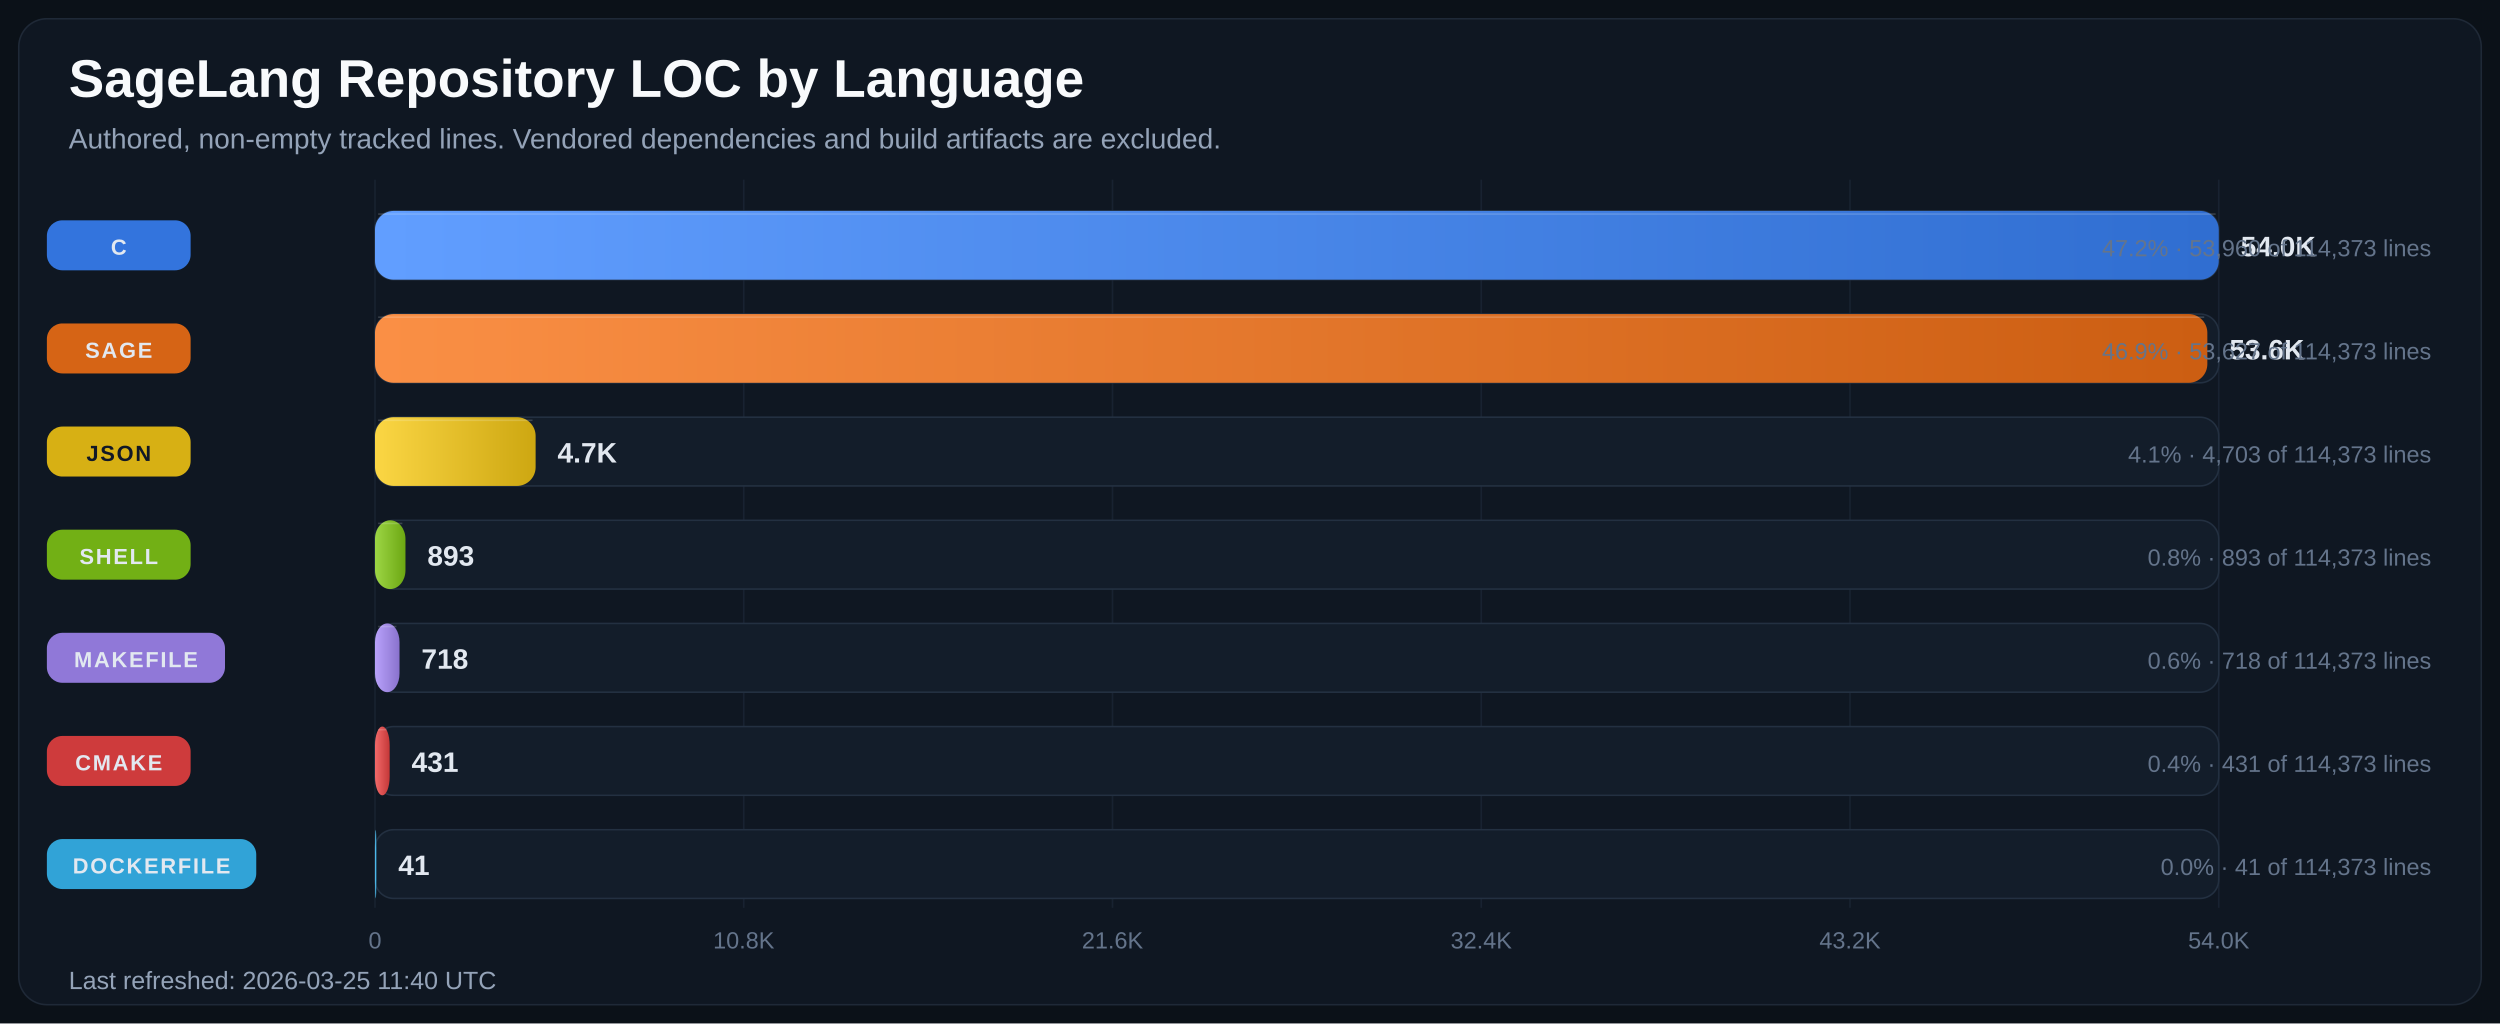
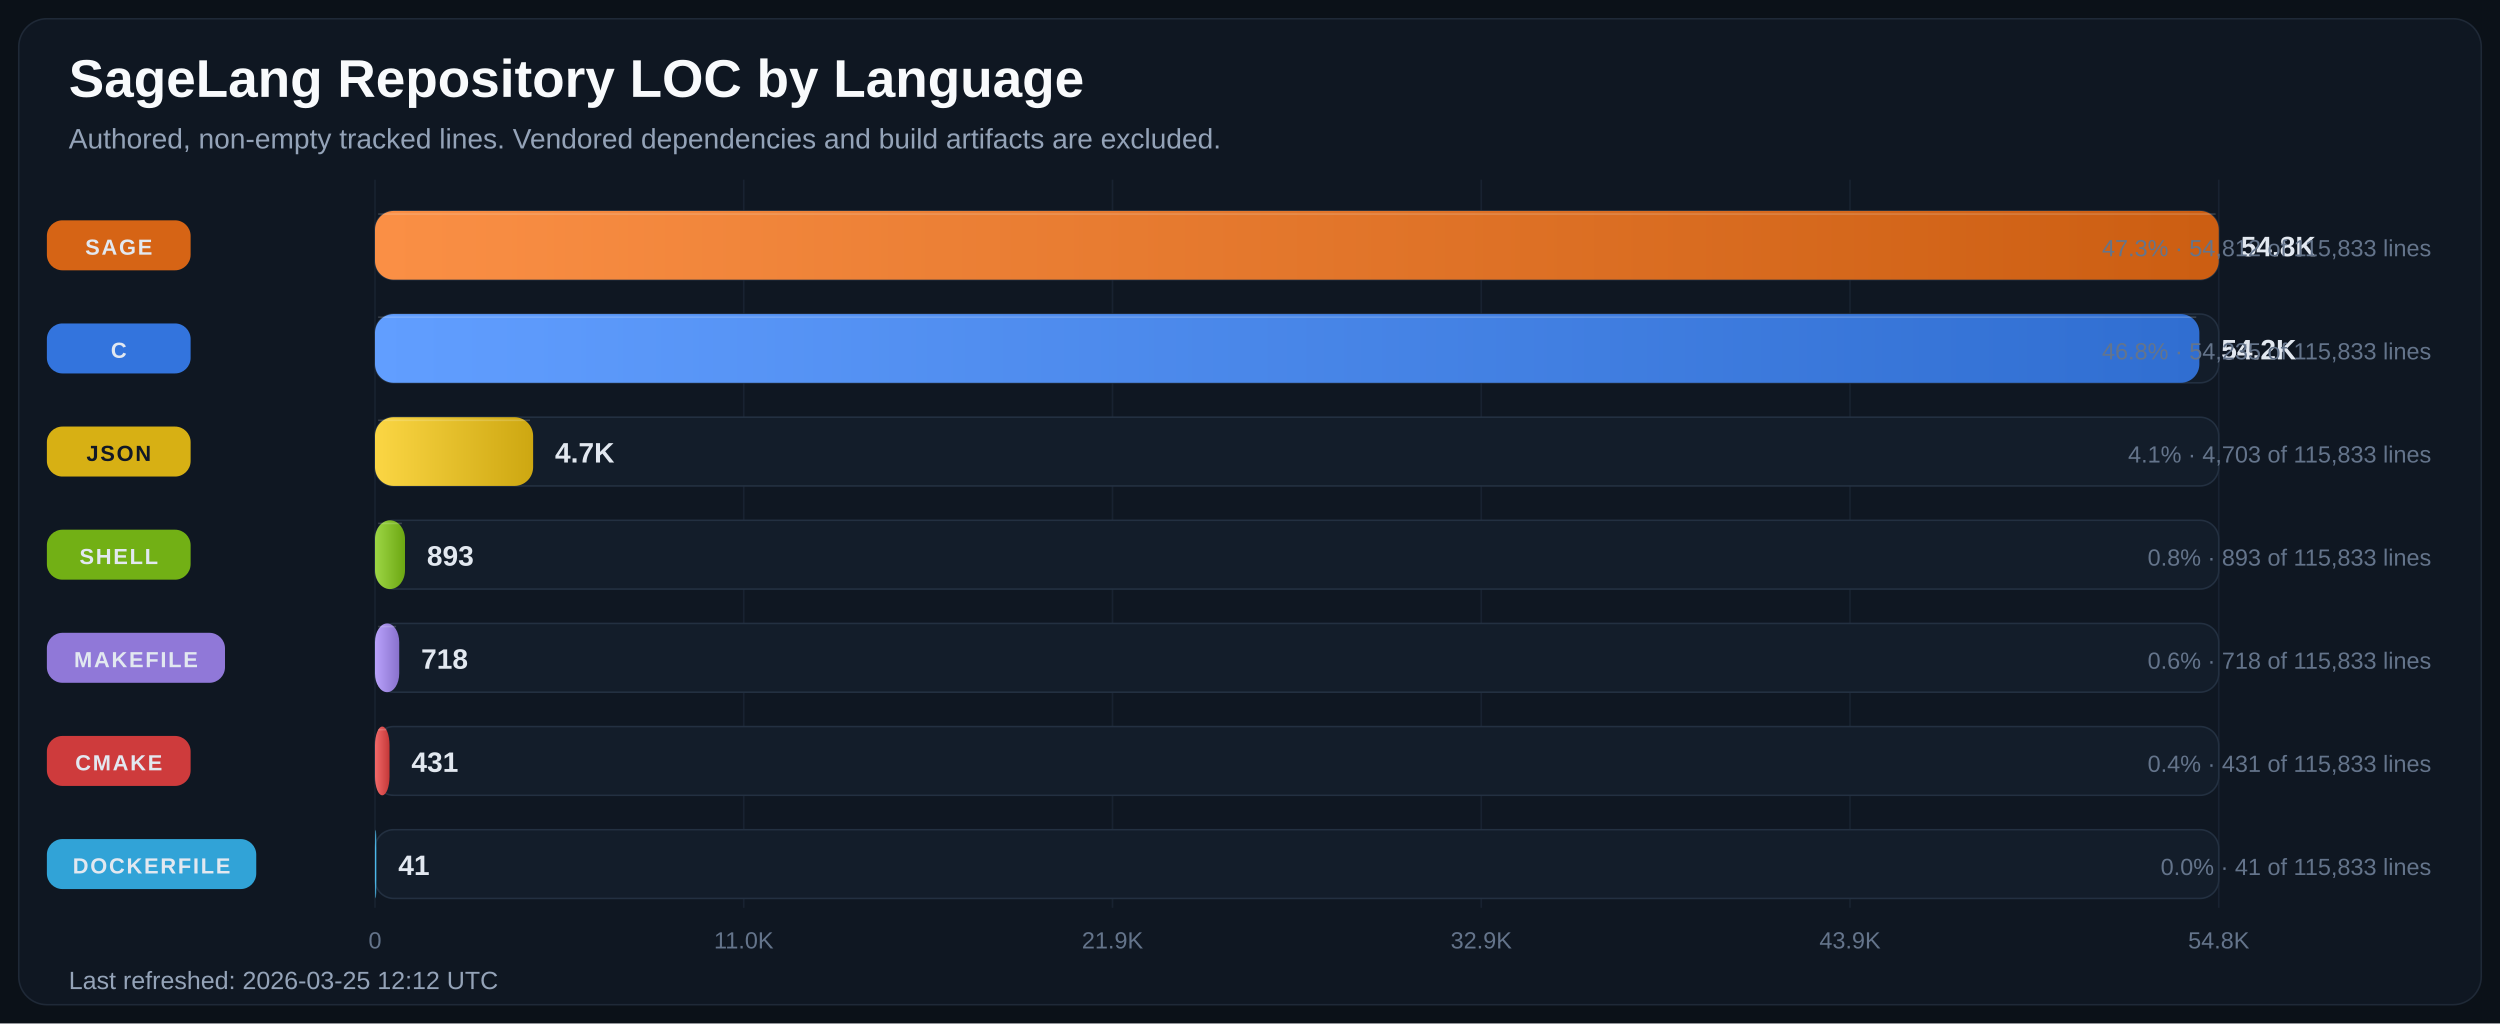
<svg xmlns="http://www.w3.org/2000/svg" width="1600" height="655" viewBox="0 0 1600 655" role="img" aria-labelledby="title desc">
  <defs>
    <linearGradient id="bar-gradient-0" x1="0%" y1="0%" x2="100%" y2="0%">
+       <stop offset="0%" stop-color="#FA8F45" />
+       <stop offset="100%" stop-color="#CC5E12" />
+     </linearGradient>
+     <linearGradient id="bar-gradient-1" x1="0%" y1="0%" x2="100%" y2="0%">
      <stop offset="0%" stop-color="#619EFF" />
      <stop offset="100%" stop-color="#306ED1" />
-     </linearGradient>
-     <linearGradient id="bar-gradient-1" x1="0%" y1="0%" x2="100%" y2="0%">
-       <stop offset="0%" stop-color="#FA8F45" />
-       <stop offset="100%" stop-color="#CC5E12" />
    </linearGradient>
    <linearGradient id="bar-gradient-2" x1="0%" y1="0%" x2="100%" y2="0%">
      <stop offset="0%" stop-color="#FBD644" />
      <stop offset="100%" stop-color="#CDA711" />
    </linearGradient>
    <linearGradient id="bar-gradient-3" x1="0%" y1="0%" x2="100%" y2="0%">
      <stop offset="0%" stop-color="#9DD645" />
      <stop offset="100%" stop-color="#6CA712" />
    </linearGradient>
    <linearGradient id="bar-gradient-4" x1="0%" y1="0%" x2="100%" y2="0%">
      <stop offset="0%" stop-color="#B9A2FB" />
      <stop offset="100%" stop-color="#8972CD" />
    </linearGradient>
    <linearGradient id="bar-gradient-5" x1="0%" y1="0%" x2="100%" y2="0%">
      <stop offset="0%" stop-color="#F26969" />
      <stop offset="100%" stop-color="#C43838" />
    </linearGradient>
    <linearGradient id="bar-gradient-6" x1="0%" y1="0%" x2="100%" y2="0%">
      <stop offset="0%" stop-color="#60CAF9" />
      <stop offset="100%" stop-color="#2E9BCB" />
    </linearGradient>
  </defs>
  <rect width="100%" height="100%" fill="#0B1118" />
  <rect x="12" y="12" width="1576" height="631" rx="18" fill="#0F1722" stroke="#1F2937" />
  <text x="44" y="62" fill="#F8FAFC" font-size="34" font-family="Segoe UI, Arial, sans-serif" font-weight="700">SageLang Repository LOC by Language</text>
  <text x="44" y="95" fill="#94A3B8" font-size="18" font-family="Segoe UI, Arial, sans-serif">Authored, non-empty tracked lines. Vendored dependencies and build artifacts are excluded.</text>
  <line x1="240.0" y1="115" x2="240.0" y2="581" stroke="#182231" stroke-width="1" />
  <text x="240.0" y="607" text-anchor="middle" fill="#64748B" font-size="15" font-family="Segoe UI, Arial, sans-serif">0</text>
  <line x1="476.0" y1="115" x2="476.0" y2="581" stroke="#182231" stroke-width="1" />
-   <text x="476.0" y="607" text-anchor="middle" fill="#64748B" font-size="15" font-family="Segoe UI, Arial, sans-serif">10.8K</text>
+   <text x="476.0" y="607" text-anchor="middle" fill="#64748B" font-size="15" font-family="Segoe UI, Arial, sans-serif">11.0K</text>
  <line x1="712.0" y1="115" x2="712.0" y2="581" stroke="#182231" stroke-width="1" />
-   <text x="712.0" y="607" text-anchor="middle" fill="#64748B" font-size="15" font-family="Segoe UI, Arial, sans-serif">21.6K</text>
+   <text x="712.0" y="607" text-anchor="middle" fill="#64748B" font-size="15" font-family="Segoe UI, Arial, sans-serif">21.9K</text>
  <line x1="948.0" y1="115" x2="948.0" y2="581" stroke="#182231" stroke-width="1" />
-   <text x="948.0" y="607" text-anchor="middle" fill="#64748B" font-size="15" font-family="Segoe UI, Arial, sans-serif">32.4K</text>
+   <text x="948.0" y="607" text-anchor="middle" fill="#64748B" font-size="15" font-family="Segoe UI, Arial, sans-serif">32.9K</text>
  <line x1="1184.0" y1="115" x2="1184.0" y2="581" stroke="#182231" stroke-width="1" />
-   <text x="1184.0" y="607" text-anchor="middle" fill="#64748B" font-size="15" font-family="Segoe UI, Arial, sans-serif">43.2K</text>
+   <text x="1184.0" y="607" text-anchor="middle" fill="#64748B" font-size="15" font-family="Segoe UI, Arial, sans-serif">43.9K</text>
  <line x1="1420.0" y1="115" x2="1420.0" y2="581" stroke="#182231" stroke-width="1" />
-   <text x="1420.0" y="607" text-anchor="middle" fill="#64748B" font-size="15" font-family="Segoe UI, Arial, sans-serif">54.0K</text>
-   <rect x="30" y="141.0" width="92" height="32" rx="10" fill="#3479E6" opacity="0.95" />
-   <text x="76.0" y="163.0" text-anchor="middle" fill="#E2E8F0" font-size="14" font-family="Segoe UI, Arial, sans-serif" font-weight="700" letter-spacing="1.1">C</text>
+   <text x="1420.0" y="607" text-anchor="middle" fill="#64748B" font-size="15" font-family="Segoe UI, Arial, sans-serif">54.8K</text>
+   <rect x="30" y="141.0" width="92" height="32" rx="10" fill="#E06814" opacity="0.95" />
+   <text x="76.0" y="163.0" text-anchor="middle" fill="#E2E8F0" font-size="14" font-family="Segoe UI, Arial, sans-serif" font-weight="700" letter-spacing="1.1">SAGE</text>
  <rect x="240" y="135" width="1180" height="44" rx="12" fill="#131D2A" stroke="#233041" />
  <rect x="240" y="135" width="1180.0" height="44" rx="12" fill="url(#bar-gradient-0)" />
  <line x1="242.0" y1="137.0" x2="1418.0" y2="137.0" stroke="#F8FAFC" stroke-opacity="0.18" />
-   <text x="1434.0" y="164.0" fill="#E2E8F0" font-size="18" font-family="Segoe UI, Arial, sans-serif" font-weight="700">54.0K</text>
-   <text x="1556" y="164.0" text-anchor="end" fill="#64748B" font-size="15" font-family="Segoe UI, Arial, sans-serif">47.2% · 53,960 of 114,373 lines</text>
-   <rect x="30" y="207.0" width="92" height="32" rx="10" fill="#E06814" opacity="0.95" />
-   <text x="76.0" y="229.0" text-anchor="middle" fill="#E2E8F0" font-size="14" font-family="Segoe UI, Arial, sans-serif" font-weight="700" letter-spacing="1.1">SAGE</text>
+   <text x="1434.0" y="164.0" fill="#E2E8F0" font-size="18" font-family="Segoe UI, Arial, sans-serif" font-weight="700">54.8K</text>
+   <text x="1556" y="164.0" text-anchor="end" fill="#64748B" font-size="15" font-family="Segoe UI, Arial, sans-serif">47.3% · 54,812 of 115,833 lines</text>
+   <rect x="30" y="207.0" width="92" height="32" rx="10" fill="#3479E6" opacity="0.95" />
+   <text x="76.0" y="229.0" text-anchor="middle" fill="#E2E8F0" font-size="14" font-family="Segoe UI, Arial, sans-serif" font-weight="700" letter-spacing="1.1">C</text>
  <rect x="240" y="201" width="1180" height="44" rx="12" fill="#131D2A" stroke="#233041" />
-   <rect x="240" y="201" width="1172.7" height="44" rx="12" fill="url(#bar-gradient-1)" />
-   <line x1="242.0" y1="203.0" x2="1410.7" y2="203.0" stroke="#F8FAFC" stroke-opacity="0.18" />
-   <text x="1426.7" y="230.0" fill="#E2E8F0" font-size="18" font-family="Segoe UI, Arial, sans-serif" font-weight="700">53.6K</text>
-   <text x="1556" y="230.0" text-anchor="end" fill="#64748B" font-size="15" font-family="Segoe UI, Arial, sans-serif">46.9% · 53,627 of 114,373 lines</text>
+   <rect x="240" y="201" width="1167.6" height="44" rx="12" fill="url(#bar-gradient-1)" />
+   <line x1="242.0" y1="203.0" x2="1405.6" y2="203.0" stroke="#F8FAFC" stroke-opacity="0.18" />
+   <text x="1421.6" y="230.0" fill="#E2E8F0" font-size="18" font-family="Segoe UI, Arial, sans-serif" font-weight="700">54.2K</text>
+   <text x="1556" y="230.0" text-anchor="end" fill="#64748B" font-size="15" font-family="Segoe UI, Arial, sans-serif">46.8% · 54,235 of 115,833 lines</text>
  <rect x="30" y="273.0" width="92" height="32" rx="10" fill="#E1B813" opacity="0.95" />
  <text x="76.0" y="295.0" text-anchor="middle" fill="#111827" font-size="14" font-family="Segoe UI, Arial, sans-serif" font-weight="700" letter-spacing="1.1">JSON</text>
  <rect x="240" y="267" width="1180" height="44" rx="12" fill="#131D2A" stroke="#233041" />
-   <rect x="240" y="267" width="102.8" height="44" rx="12" fill="url(#bar-gradient-2)" />
-   <line x1="242.0" y1="269.0" x2="340.8" y2="269.0" stroke="#F8FAFC" stroke-opacity="0.18" />
-   <text x="356.8" y="296.0" fill="#E2E8F0" font-size="18" font-family="Segoe UI, Arial, sans-serif" font-weight="700">4.7K</text>
-   <text x="1556" y="296.0" text-anchor="end" fill="#64748B" font-size="15" font-family="Segoe UI, Arial, sans-serif">4.1% · 4,703 of 114,373 lines</text>
+   <rect x="240" y="267" width="101.2" height="44" rx="12" fill="url(#bar-gradient-2)" />
+   <line x1="242.0" y1="269.0" x2="339.2" y2="269.0" stroke="#F8FAFC" stroke-opacity="0.18" />
+   <text x="355.2" y="296.0" fill="#E2E8F0" font-size="18" font-family="Segoe UI, Arial, sans-serif" font-weight="700">4.7K</text>
+   <text x="1556" y="296.0" text-anchor="end" fill="#64748B" font-size="15" font-family="Segoe UI, Arial, sans-serif">4.1% · 4,703 of 115,833 lines</text>
  <rect x="30" y="339.0" width="92" height="32" rx="10" fill="#77B814" opacity="0.95" />
  <text x="76.0" y="361.0" text-anchor="middle" fill="#E2E8F0" font-size="14" font-family="Segoe UI, Arial, sans-serif" font-weight="700" letter-spacing="1.1">SHELL</text>
  <rect x="240" y="333" width="1180" height="44" rx="12" fill="#131D2A" stroke="#233041" />
-   <rect x="240" y="333" width="19.5" height="44" rx="12" fill="url(#bar-gradient-3)" />
-   <line x1="242.0" y1="335.0" x2="257.5" y2="335.0" stroke="#F8FAFC" stroke-opacity="0.18" />
-   <text x="273.5" y="362.0" fill="#E2E8F0" font-size="18" font-family="Segoe UI, Arial, sans-serif" font-weight="700">893</text>
-   <text x="1556" y="362.0" text-anchor="end" fill="#64748B" font-size="15" font-family="Segoe UI, Arial, sans-serif">0.8% · 893 of 114,373 lines</text>
+   <rect x="240" y="333" width="19.2" height="44" rx="12" fill="url(#bar-gradient-3)" />
+   <line x1="242.0" y1="335.0" x2="257.2" y2="335.0" stroke="#F8FAFC" stroke-opacity="0.18" />
+   <text x="273.2" y="362.0" fill="#E2E8F0" font-size="18" font-family="Segoe UI, Arial, sans-serif" font-weight="700">893</text>
+   <text x="1556" y="362.0" text-anchor="end" fill="#64748B" font-size="15" font-family="Segoe UI, Arial, sans-serif">0.8% · 893 of 115,833 lines</text>
  <rect x="30" y="405.0" width="114" height="32" rx="10" fill="#967DE1" opacity="0.95" />
  <text x="87.0" y="427.0" text-anchor="middle" fill="#E2E8F0" font-size="14" font-family="Segoe UI, Arial, sans-serif" font-weight="700" letter-spacing="1.1">MAKEFILE</text>
  <rect x="240" y="399" width="1180" height="44" rx="12" fill="#131D2A" stroke="#233041" />
-   <rect x="240" y="399" width="15.7" height="44" rx="12" fill="url(#bar-gradient-4)" />
-   <line x1="242.0" y1="401.0" x2="253.7" y2="401.0" stroke="#F8FAFC" stroke-opacity="0.18" />
-   <text x="269.7" y="428.0" fill="#E2E8F0" font-size="18" font-family="Segoe UI, Arial, sans-serif" font-weight="700">718</text>
-   <text x="1556" y="428.0" text-anchor="end" fill="#64748B" font-size="15" font-family="Segoe UI, Arial, sans-serif">0.6% · 718 of 114,373 lines</text>
+   <rect x="240" y="399" width="15.5" height="44" rx="12" fill="url(#bar-gradient-4)" />
+   <line x1="242.0" y1="401.0" x2="253.5" y2="401.0" stroke="#F8FAFC" stroke-opacity="0.18" />
+   <text x="269.5" y="428.0" fill="#E2E8F0" font-size="18" font-family="Segoe UI, Arial, sans-serif" font-weight="700">718</text>
+   <text x="1556" y="428.0" text-anchor="end" fill="#64748B" font-size="15" font-family="Segoe UI, Arial, sans-serif">0.6% · 718 of 115,833 lines</text>
  <rect x="30" y="471.0" width="92" height="32" rx="10" fill="#D73D3D" opacity="0.95" />
  <text x="76.0" y="493.0" text-anchor="middle" fill="#E2E8F0" font-size="14" font-family="Segoe UI, Arial, sans-serif" font-weight="700" letter-spacing="1.1">CMAKE</text>
  <rect x="240" y="465" width="1180" height="44" rx="12" fill="#131D2A" stroke="#233041" />
-   <rect x="240" y="465" width="9.4" height="44" rx="12" fill="url(#bar-gradient-5)" />
-   <line x1="242.0" y1="467.0" x2="247.4" y2="467.0" stroke="#F8FAFC" stroke-opacity="0.18" />
-   <text x="263.4" y="494.0" fill="#E2E8F0" font-size="18" font-family="Segoe UI, Arial, sans-serif" font-weight="700">431</text>
-   <text x="1556" y="494.0" text-anchor="end" fill="#64748B" font-size="15" font-family="Segoe UI, Arial, sans-serif">0.4% · 431 of 114,373 lines</text>
+   <rect x="240" y="465" width="9.3" height="44" rx="12" fill="url(#bar-gradient-5)" />
+   <line x1="242.0" y1="467.0" x2="247.3" y2="467.0" stroke="#F8FAFC" stroke-opacity="0.18" />
+   <text x="263.3" y="494.0" fill="#E2E8F0" font-size="18" font-family="Segoe UI, Arial, sans-serif" font-weight="700">431</text>
+   <text x="1556" y="494.0" text-anchor="end" fill="#64748B" font-size="15" font-family="Segoe UI, Arial, sans-serif">0.4% · 431 of 115,833 lines</text>
  <rect x="30" y="537.0" width="134" height="32" rx="10" fill="#32AADF" opacity="0.95" />
  <text x="97.0" y="559.0" text-anchor="middle" fill="#E2E8F0" font-size="14" font-family="Segoe UI, Arial, sans-serif" font-weight="700" letter-spacing="1.1">DOCKERFILE</text>
  <rect x="240" y="531" width="1180" height="44" rx="12" fill="#131D2A" stroke="#233041" />
  <rect x="240" y="531" width="0.9" height="44" rx="12" fill="url(#bar-gradient-6)" />
  <line x1="242.0" y1="533.0" x2="242.0" y2="533.0" stroke="#F8FAFC" stroke-opacity="0.18" />
  <text x="254.9" y="560.0" fill="#E2E8F0" font-size="18" font-family="Segoe UI, Arial, sans-serif" font-weight="700">41</text>
-   <text x="1556" y="560.0" text-anchor="end" fill="#64748B" font-size="15" font-family="Segoe UI, Arial, sans-serif">0.0% · 41 of 114,373 lines</text>
-   <text x="44" y="633" fill="#94A3B8" font-size="16" font-family="Segoe UI, Arial, sans-serif">Last refreshed: 2026-03-25 11:40 UTC</text>
+   <text x="1556" y="560.0" text-anchor="end" fill="#64748B" font-size="15" font-family="Segoe UI, Arial, sans-serif">0.0% · 41 of 115,833 lines</text>
+   <text x="44" y="633" fill="#94A3B8" font-size="16" font-family="Segoe UI, Arial, sans-serif">Last refreshed: 2026-03-25 12:12 UTC</text>
</svg>
